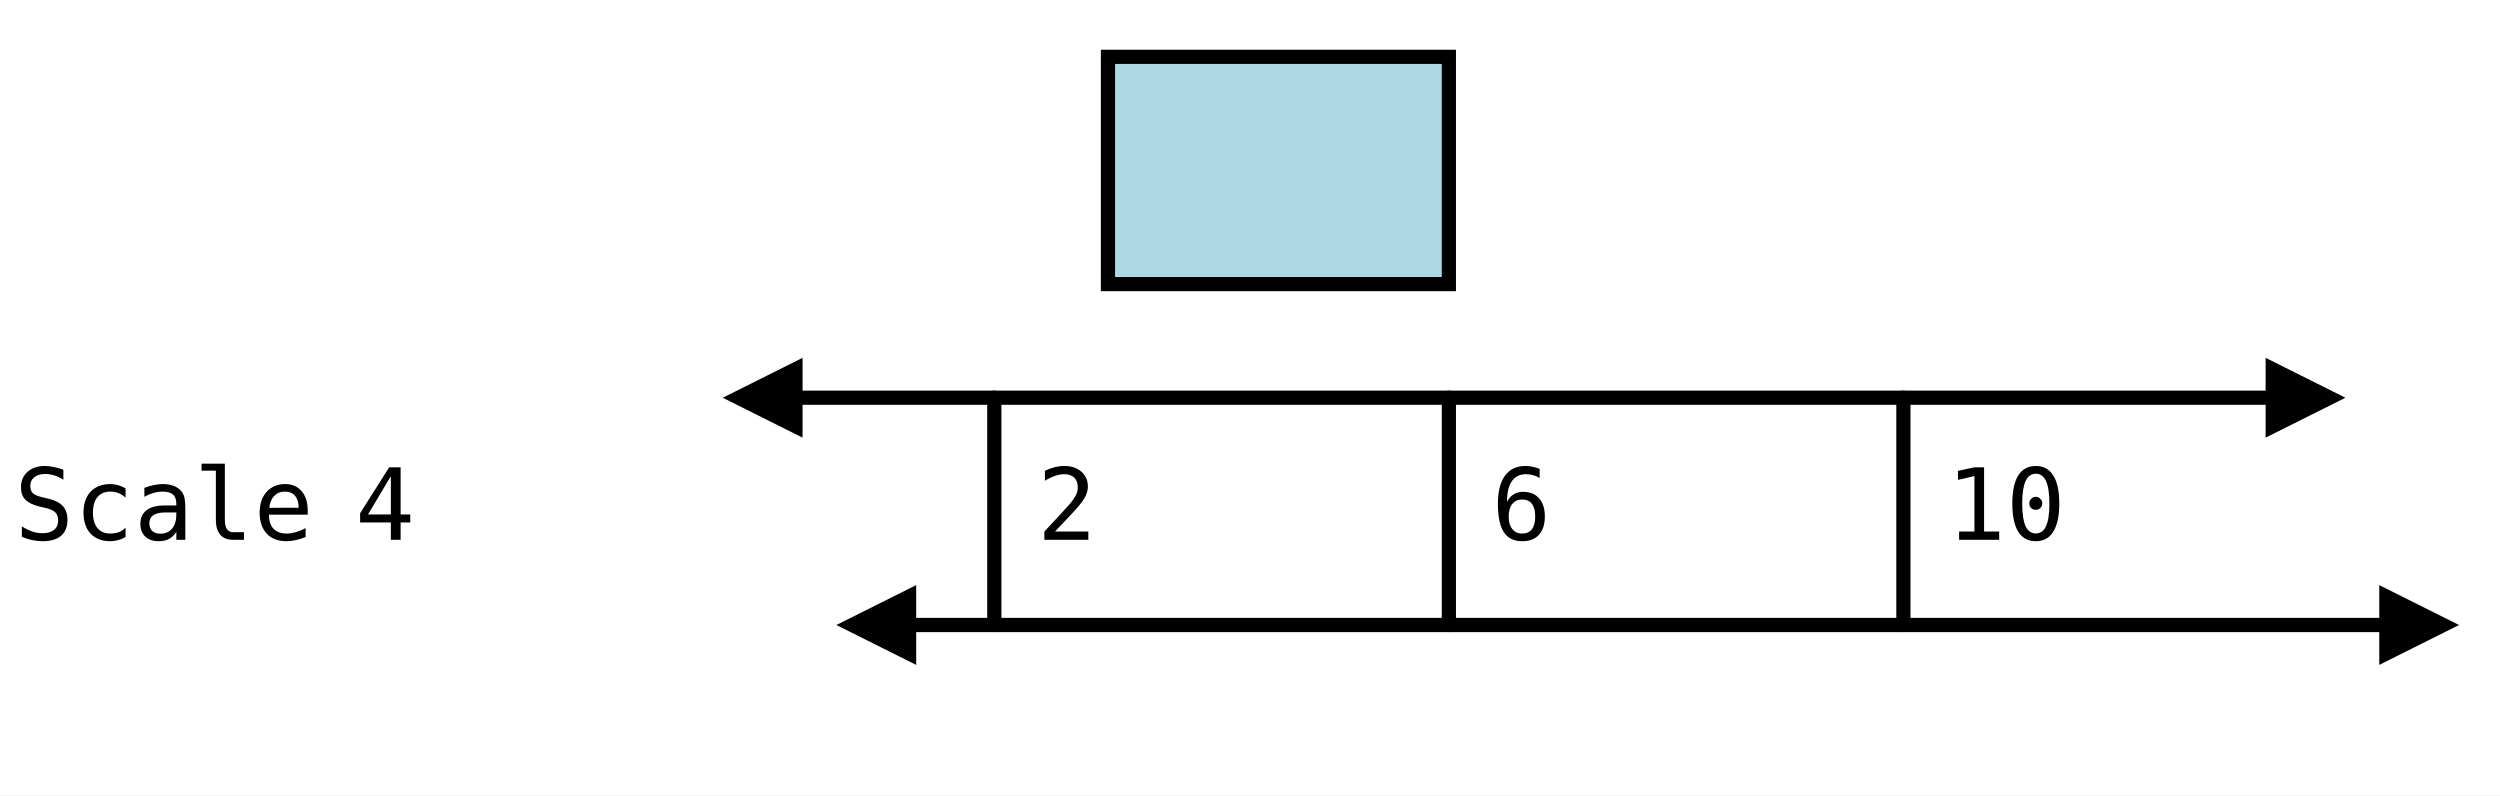
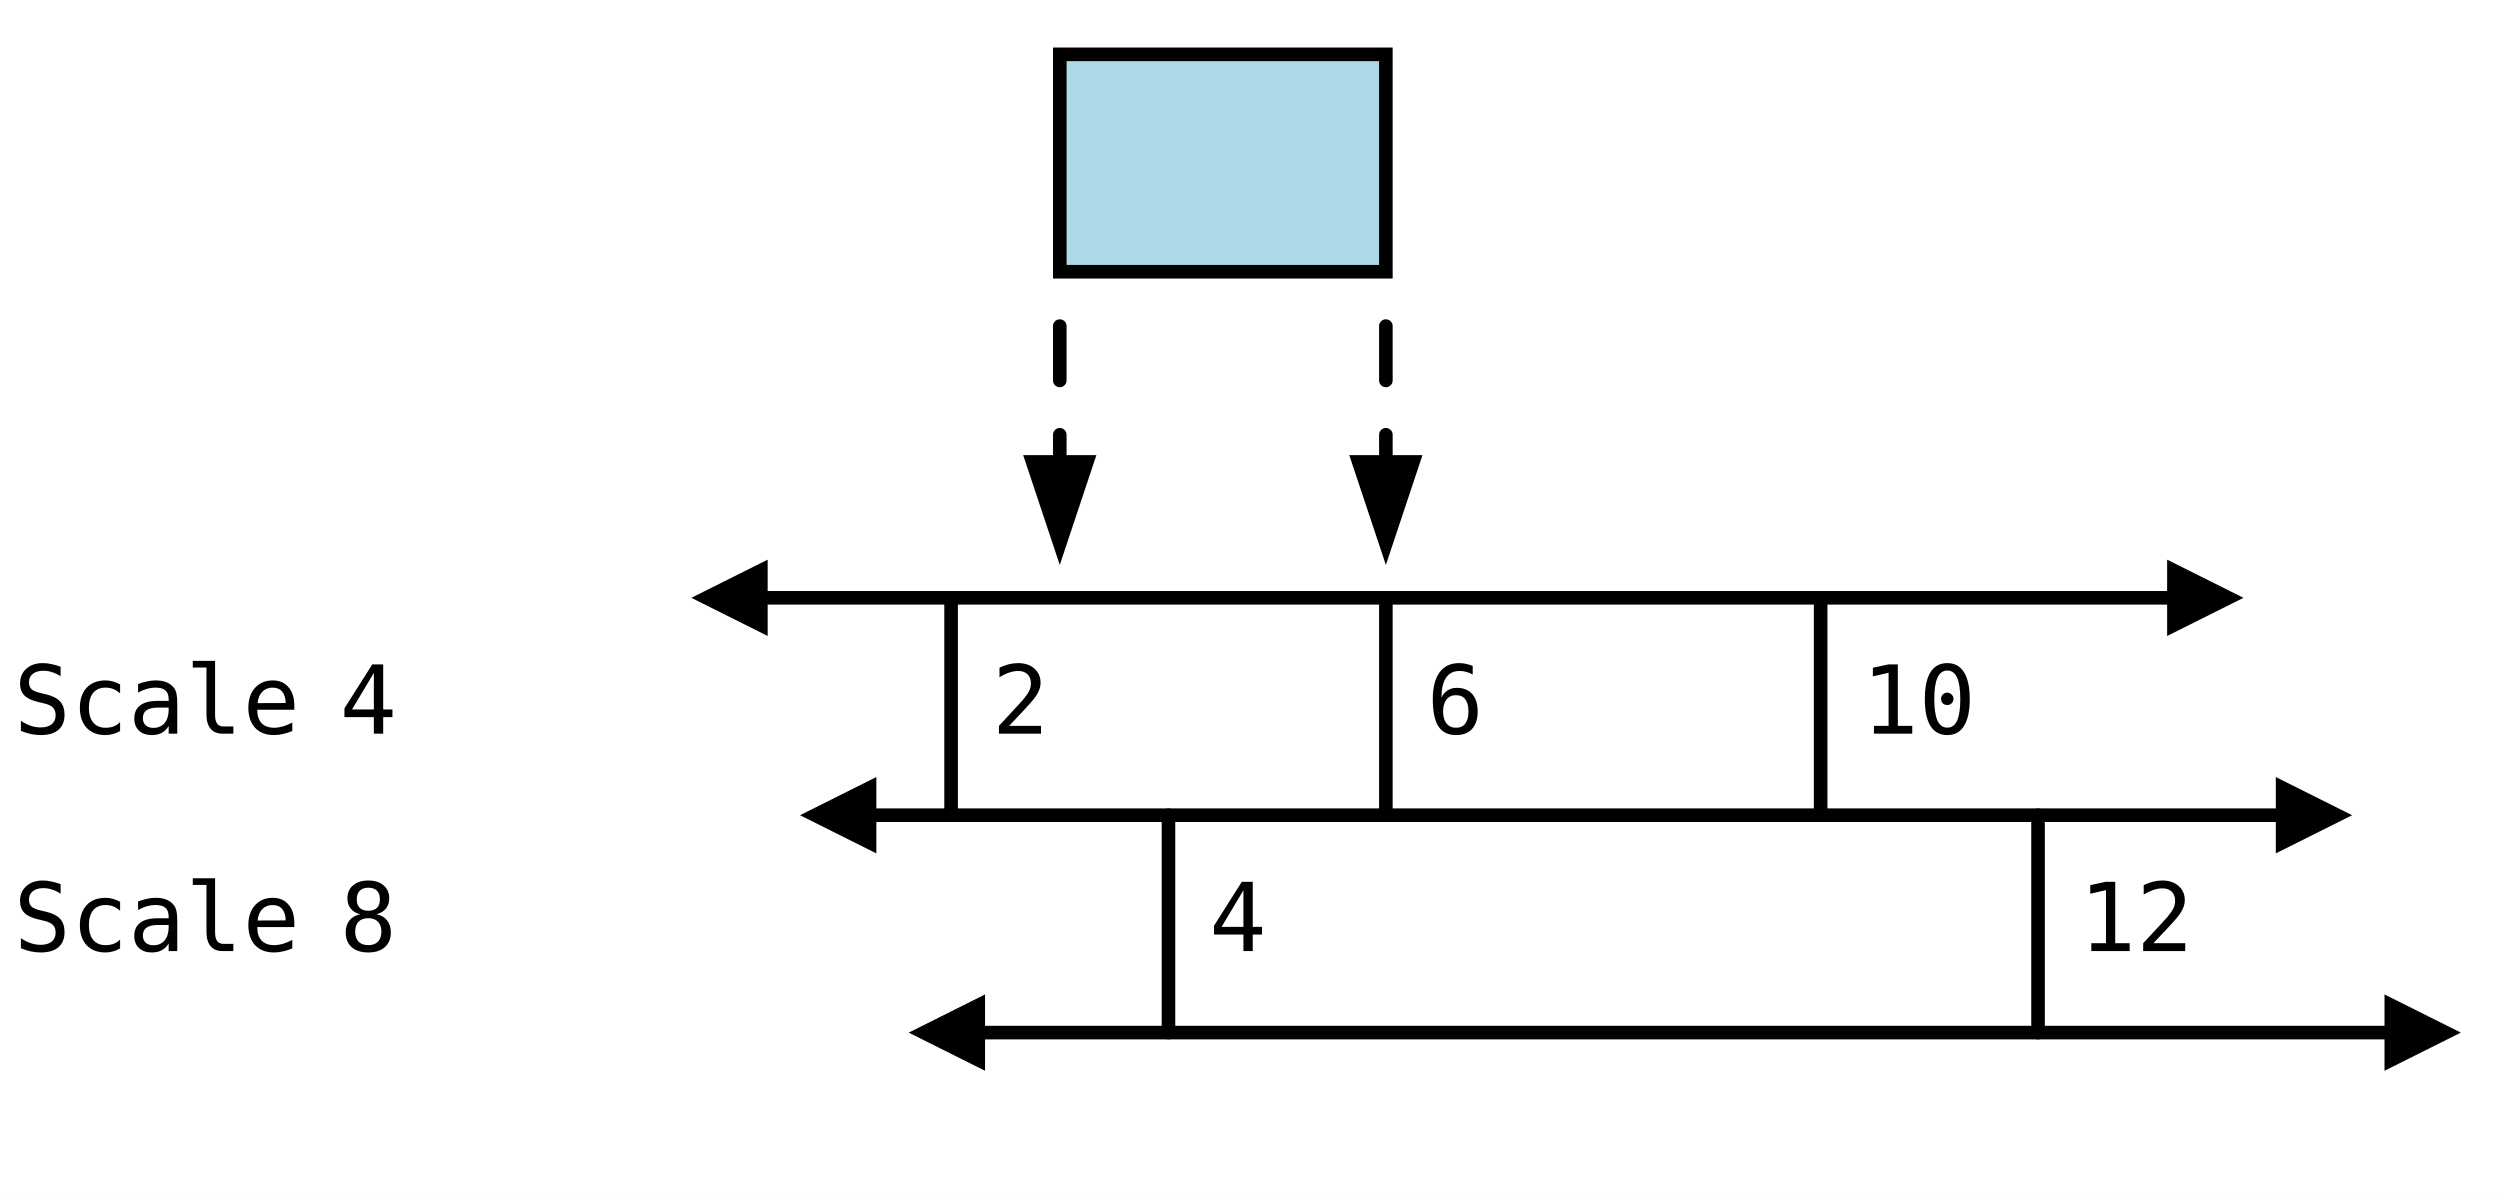
- <svg xmlns="http://www.w3.org/2000/svg" width="352" height="112" class="svgbob">
+ <svg xmlns="http://www.w3.org/2000/svg" width="368" height="176" class="svgbob">
  <style>.svgbob line, .svgbob path, .svgbob circle, .svgbob rect, .svgbob polygon {
    stroke: black;
    stroke-width: 2;
    stroke-opacity: 1;
    fill-opacity: 1;
    stroke-linecap: round;
    stroke-linejoin: miter;
}
.svgbob text {
    white-space: pre;
    fill: black;
    font-family: Iosevka Fixed, monospace;
    font-size: 14px;
}
.svgbob rect.backdrop {
    stroke: none;
    fill: white;
}
.svgbob .broken {
    stroke-dasharray: 8;
}
.svgbob .filled {
    fill: black;
}
.svgbob .bg_filled {
    fill: white;
    stroke-width: 1;
}
.svgbob .nofill {
    fill: white;
}
.svgbob .end_marked_arrow {
    marker-end: url(#arrow);
}
.svgbob .start_marked_arrow {
    marker-start: url(#arrow);
}
.svgbob .end_marked_diamond {
    marker-end: url(#diamond);
}
.svgbob .start_marked_diamond {
    marker-start: url(#diamond);
}
.svgbob .end_marked_circle {
    marker-end: url(#circle);
}
.svgbob .start_marked_circle {
    marker-start: url(#circle);
}
.svgbob .end_marked_open_circle {
    marker-end: url(#open_circle);
}
.svgbob .start_marked_open_circle {
    marker-start: url(#open_circle);
}
.svgbob .end_marked_big_open_circle {
    marker-end: url(#big_open_circle);
}
.svgbob .start_marked_big_open_circle {
    marker-start: url(#big_open_circle);
}.svgbob .a{ 
    fill: lightblue;
-  }
- .svgbob .b{ 
-     fill: green;
 }</style>
  <defs>
    <marker id="arrow" viewBox="-2 -2 8 8" refX="4" refY="2" markerWidth="7" markerHeight="7" orient="auto-start-reverse">
      <polygon points="0,0 0,4 4,2 0,0" />
    </marker>
    <marker id="diamond" viewBox="-2 -2 8 8" refX="4" refY="2" markerWidth="7" markerHeight="7" orient="auto-start-reverse">
      <polygon points="0,2 2,0 4,2 2,4 0,2" />
    </marker>
    <marker id="circle" viewBox="0 0 8 8" refX="4" refY="4" markerWidth="7" markerHeight="7" orient="auto-start-reverse">
      <circle cx="4" cy="4" r="2" class="filled" />
    </marker>
    <marker id="open_circle" viewBox="0 0 8 8" refX="4" refY="4" markerWidth="7" markerHeight="7" orient="auto-start-reverse">
      <circle cx="4" cy="4" r="2" class="bg_filled" />
    </marker>
    <marker id="big_open_circle" viewBox="0 0 8 8" refX="4" refY="4" markerWidth="7" markerHeight="7" orient="auto-start-reverse">
      <circle cx="4" cy="4" r="3" class="bg_filled" />
    </marker>
  </defs>
-   <rect class="backdrop" x="0" y="0" width="352" height="112" />
+   <rect class="backdrop" x="0" y="0" width="368" height="176" />
  <rect x="156" y="8" width="48" height="32" class="solid nofill a" rx="0" />
-   <polygon points="112,52 104,56 112,60" class="filled" />
-   <polygon points="320,52 328,56 320,60" class="filled" />
-   <text x="146" y="76">2</text>
-   <text x="210" y="76">6</text>
-   <text x="274" y="76">10</text>
-   <polygon points="128,84 120,88 128,92" class="filled" />
-   <polygon points="336,84 344,88 336,92" class="filled" />
-   <text x="2" y="76">Scale</text>
-   <text x="50" y="76">4</text>
+   <line x1="156" y1="48" x2="156" y2="68" class="broken" />
+   <line x1="204" y1="48" x2="204" y2="68" class="broken" />
+   <polygon points="152,68 160,68 156,80" class="filled" />
+   <polygon points="200,68 208,68 204,80" class="filled" />
+   <polygon points="112,84 104,88 112,92" class="filled" />
+   <polygon points="320,84 328,88 320,92" class="filled" />
+   <text x="146" y="108">2</text>
+   <text x="210" y="108">6</text>
+   <text x="274" y="108">10</text>
+   <polygon points="128,116 120,120 128,124" class="filled" />
+   <polygon points="336,116 344,120 336,124" class="filled" />
+   <text x="178" y="140">4</text>
+   <text x="306" y="140">12</text>
+   <polygon points="144,148 136,152 144,156" class="filled" />
+   <polygon points="352,148 360,152 352,156" class="filled" />
+   <text x="2" y="108">Scale</text>
+   <text x="50" y="108">4</text>
+   <text x="2" y="140">Scale</text>
+   <text x="50" y="140">8</text>
  <g>
-     <line x1="112" y1="56" x2="320" y2="56" class="solid" />
-     <line x1="140" y1="56" x2="140" y2="88" class="solid" />
-     <line x1="204" y1="56" x2="204" y2="88" class="solid" />
-     <line x1="268" y1="56" x2="268" y2="88" class="solid" />
-     <line x1="128" y1="88" x2="336" y2="88" class="solid" />
+     <line x1="112" y1="88" x2="320" y2="88" class="solid" />
+     <line x1="140" y1="88" x2="140" y2="120" class="solid" />
+     <line x1="204" y1="88" x2="204" y2="120" class="solid" />
+     <line x1="268" y1="88" x2="268" y2="120" class="solid" />
+     <line x1="128" y1="120" x2="336" y2="120" class="solid" />
+     <line x1="172" y1="120" x2="172" y2="152" class="solid" />
+     <line x1="300" y1="120" x2="300" y2="152" class="solid" />
+     <line x1="144" y1="152" x2="352" y2="152" class="solid" />
  </g>
</svg>
